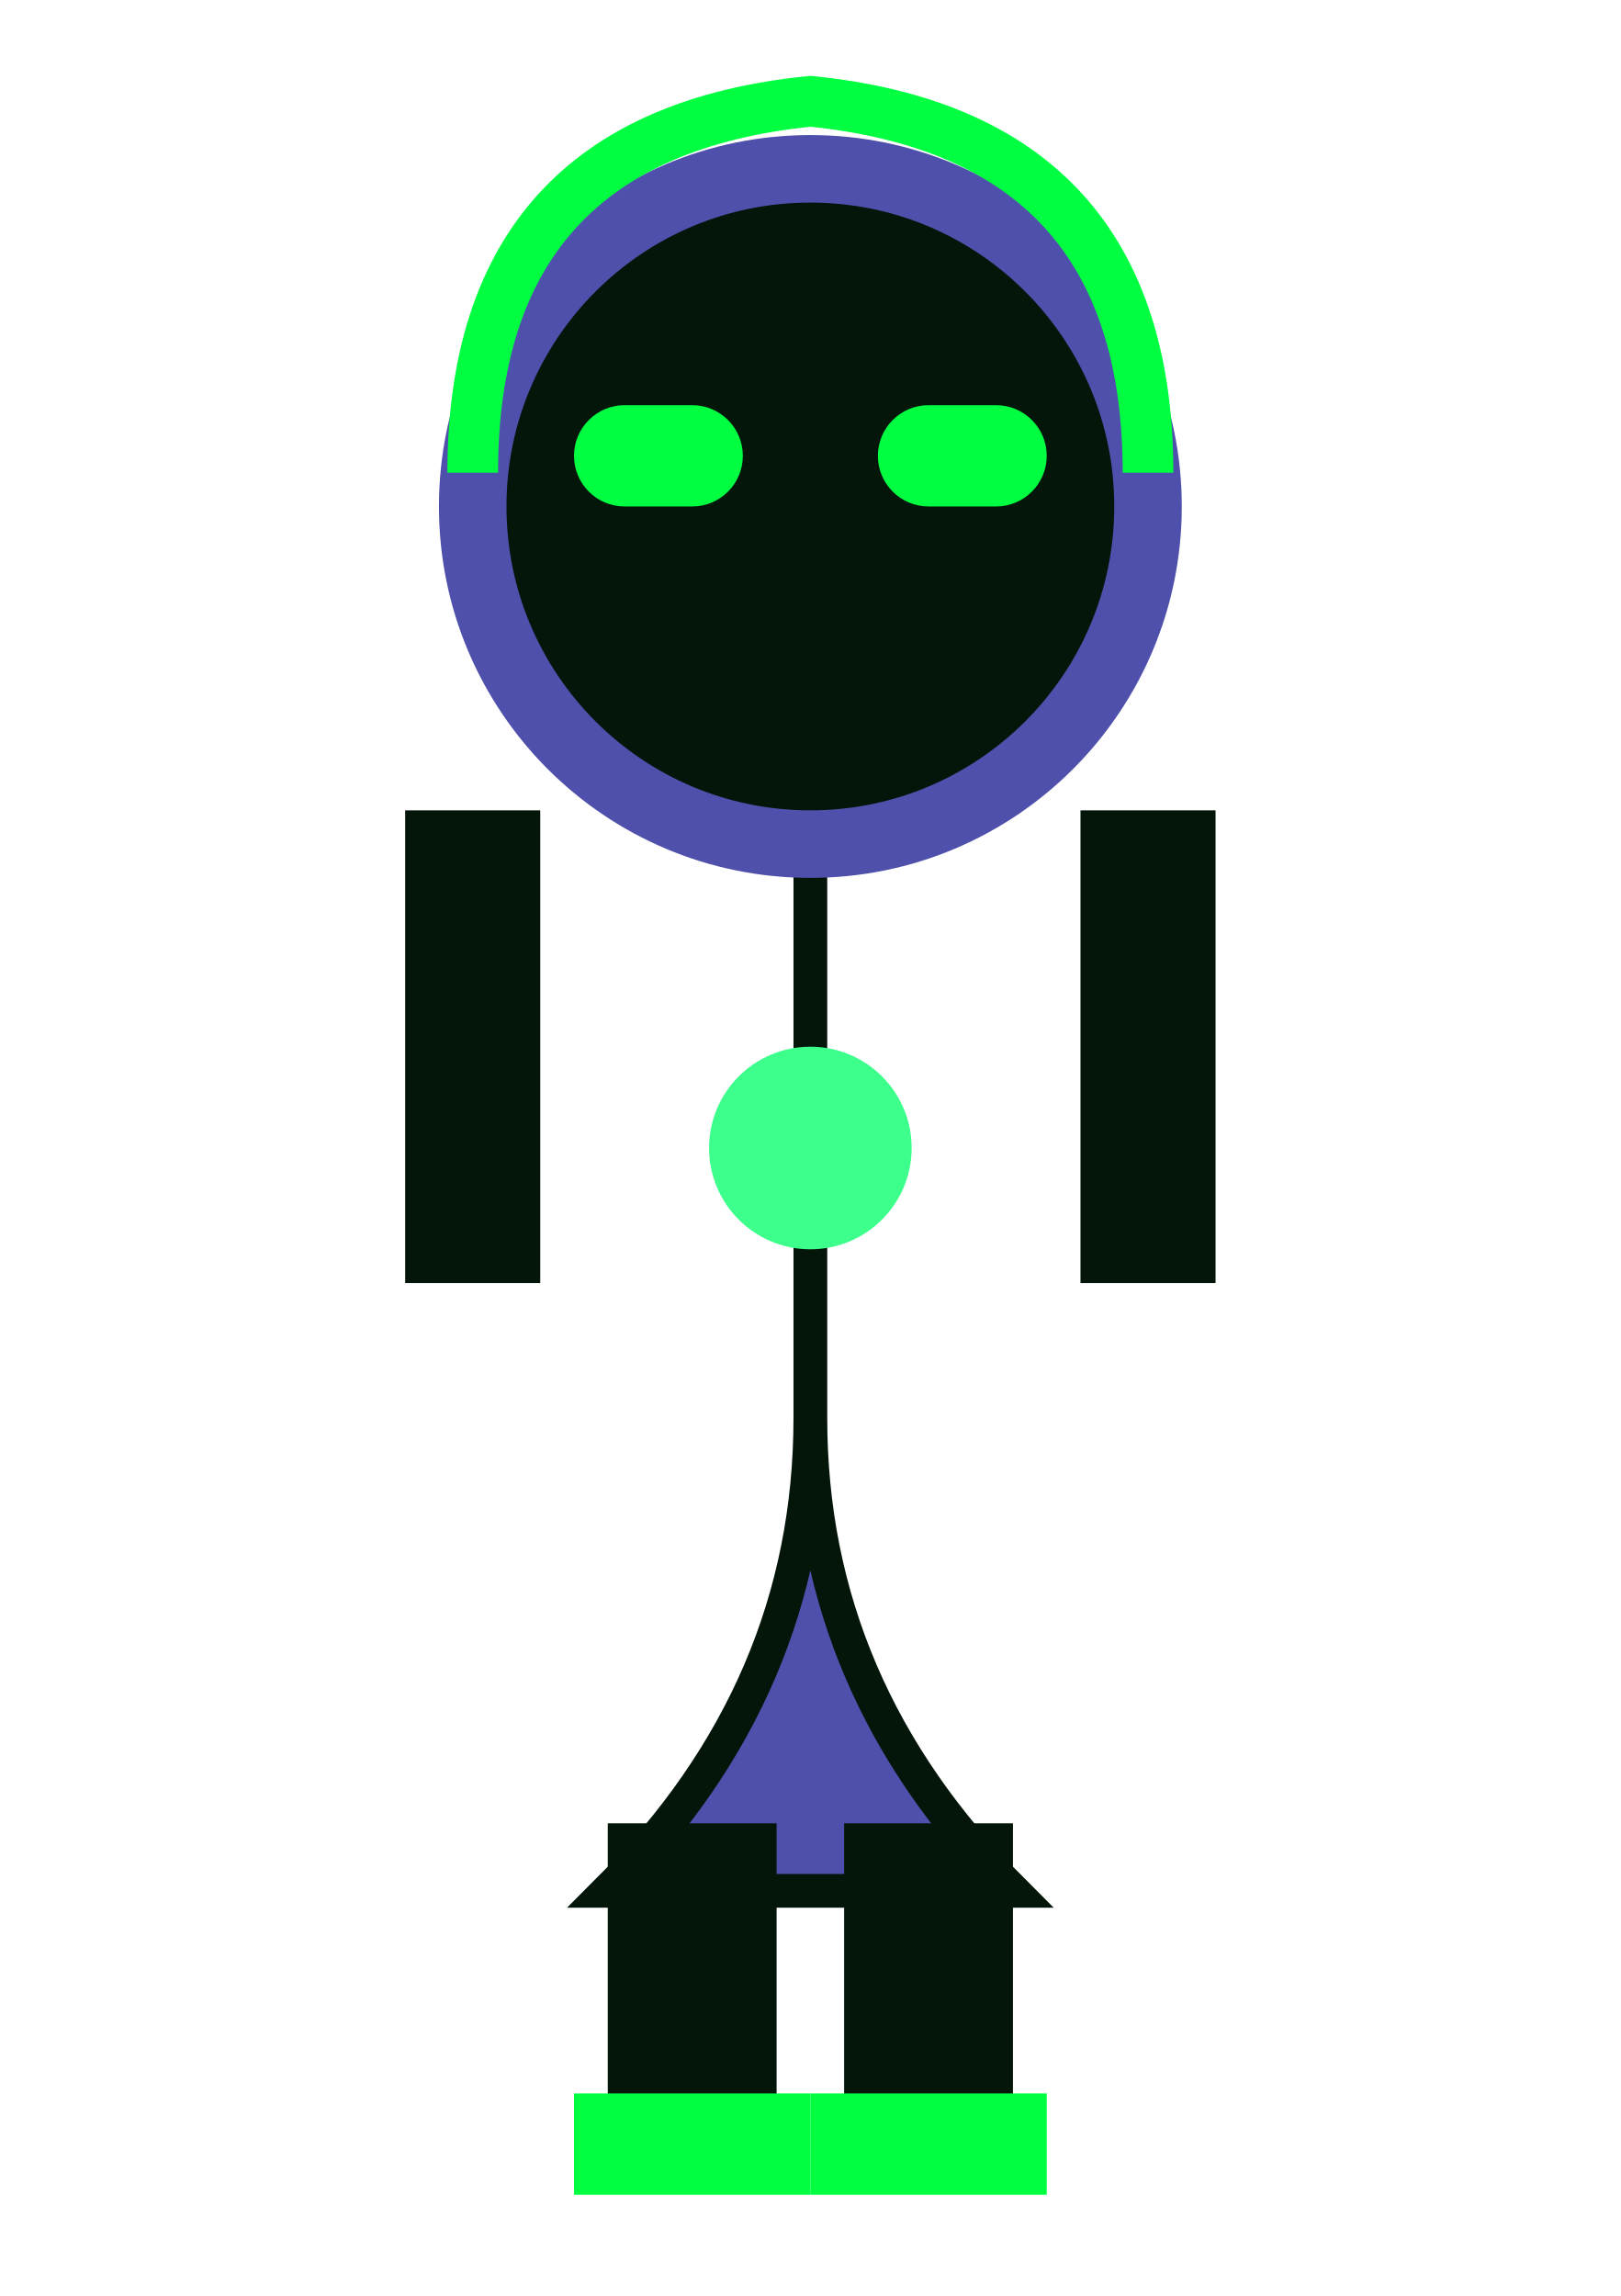
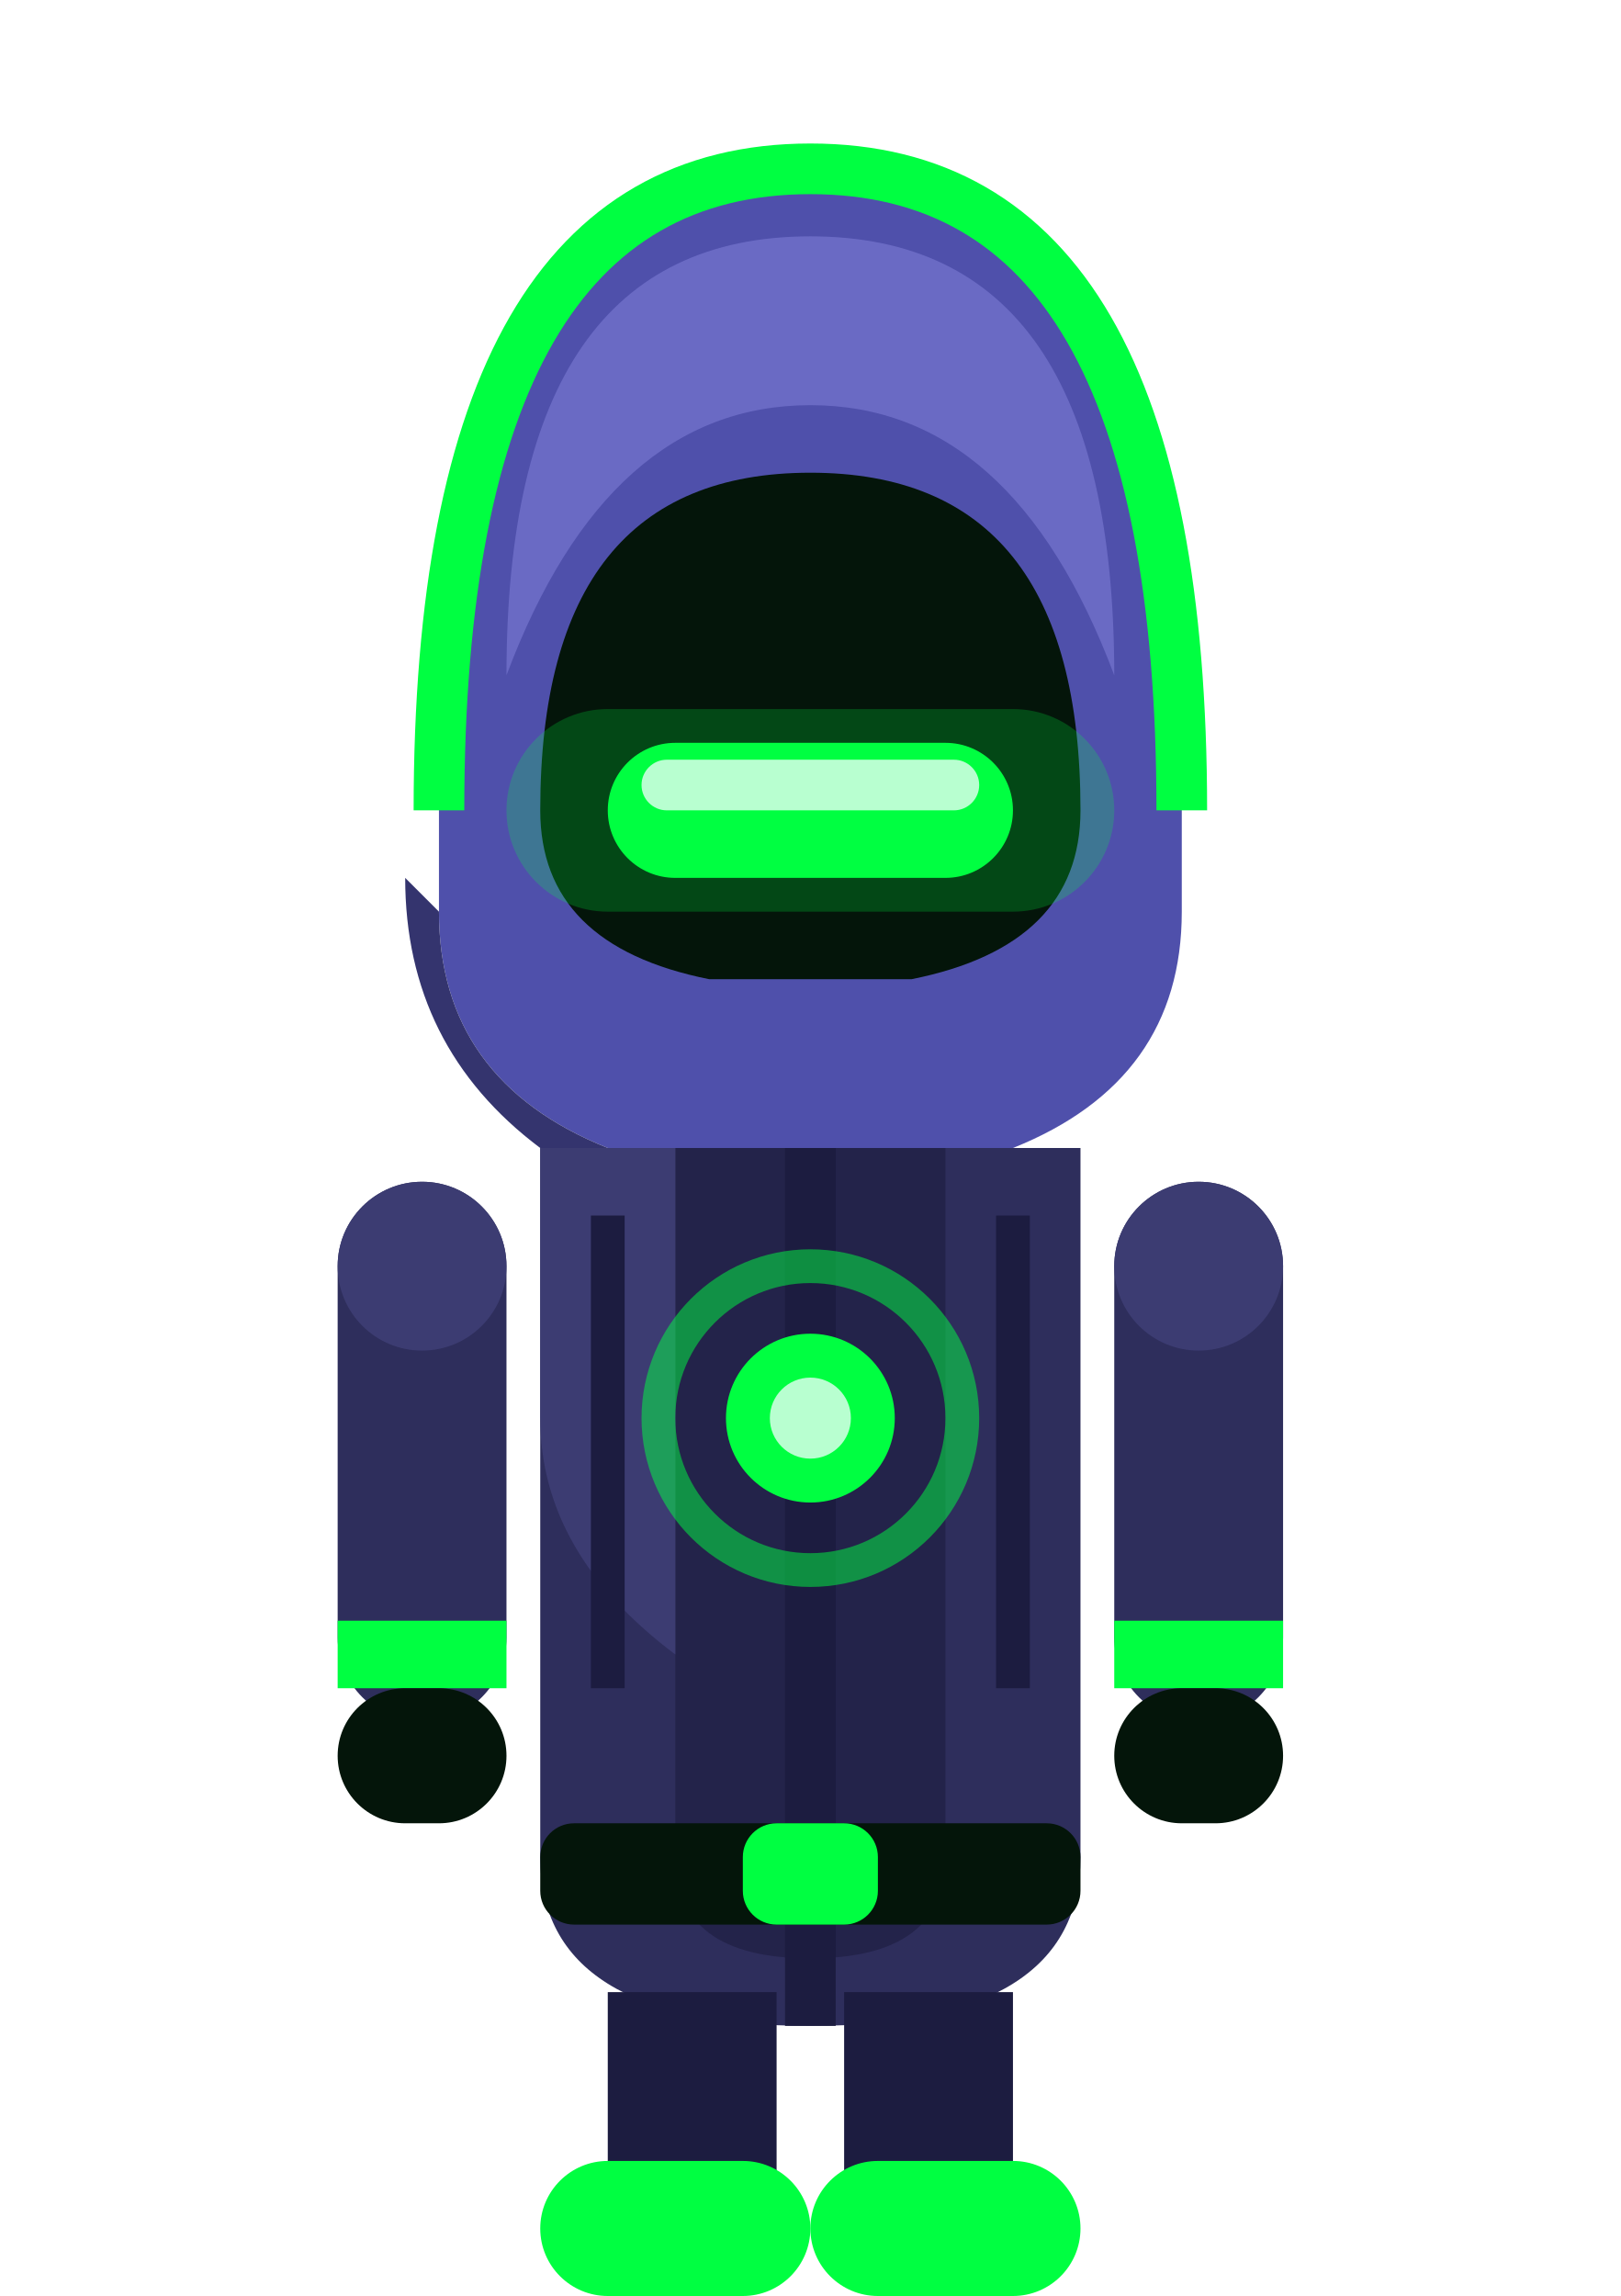
<svg xmlns="http://www.w3.org/2000/svg" width="48" height="68" viewBox="0 0 48 68">
-   <path d="M24 22 L24 42 Q24 50 18 56 L30 56 Q24 50 24 42 Z" fill="#4f50ab" stroke="#04150a" stroke-width="1" />
-   <circle cx="24" cy="15" r="10" fill="#04150a" />
-   <circle cx="24" cy="15" r="10" fill="none" stroke="#4f50ab" stroke-width="2" />
-   <rect x="17" y="12" width="5" height="3" rx="1.5" fill="#00ff41" />
-   <rect x="26" y="12" width="5" height="3" rx="1.5" fill="#00ff41" />
-   <path d="M14 14 Q14 4 24 3 Q34 4 34 14" fill="none" stroke="#00ff41" stroke-width="1.5" />
-   <rect x="18" y="54" width="5" height="10" fill="#04150a" />
-   <rect x="25" y="54" width="5" height="10" fill="#04150a" />
-   <rect x="17" y="62" width="7" height="3" fill="#00ff41" />
-   <rect x="24" y="62" width="7" height="3" fill="#00ff41" />
-   <rect x="12" y="24" width="4" height="14" fill="#04150a" />
-   <rect x="32" y="24" width="4" height="14" fill="#04150a" />
-   <circle cx="24" cy="34" r="3" fill="#3dff8c" />
+   <path d="M13 24 Q13 5 24 5 Q35 5 35 24 L35 27 Q35 32 30 34 L18 34 Q13 32 13 27 Z" fill="#4f50ab" />
+   <path d="M15 20 Q15 7 24 7 Q33 7 33 20 Q30 12 24 12 Q18 12 15 20 Z" fill="#6a6ac4" />
+   <path d="M13 27 Q13 32 18 34 L16 34 Q12 31 12 26 Z" fill="#34346e" />
+   <path d="M13 24 Q13 5 24 5 Q35 5 35 24" fill="none" stroke="#00ff41" stroke-width="1.5" />
+   <path d="M16 24 Q16 14 24 14 Q32 14 32 24 Q32 28 27 29 L21 29 Q16 28 16 24 Z" fill="#04150a" />
+   <rect x="15" y="21" width="18" height="6" rx="3" fill="#00ff41" opacity="0.22" />
+   <rect x="18" y="22" width="12" height="4" rx="2" fill="#00ff41" />
+   <rect x="19" y="22.5" width="10" height="1.5" rx="0.75" fill="#b8ffd0" />
+   <path d="M16 34 L16 55 Q16 60 24 60 Q32 60 32 55 L32 34 Z" fill="#2e2e5c" />
+   <path d="M20 34 L20 55 Q20 58 24 58 Q28 58 28 55 L28 34 Z" fill="#23234a" />
+   <path d="M16 34 L16 42 Q16 46 20 49 L20 34 Z" fill="#3c3c72" />
+   <path d="M24 34 L24 60" stroke="#1c1c40" stroke-width="1.5" />
+   <path d="M18 36 L18 50 M30 36 L30 50" stroke="#1c1c40" stroke-width="1" />
+   <circle cx="24" cy="42" r="4.5" fill="none" stroke="#00ff41" stroke-width="1" opacity="0.5" />
+   <circle cx="24" cy="42" r="2.5" fill="#00ff41" />
+   <circle cx="24" cy="42" r="1.2" fill="#b8ffd0" />
+   <rect x="10" y="35" width="5" height="16" rx="2.5" fill="#2e2e5c" />
+   <rect x="33" y="35" width="5" height="16" rx="2.5" fill="#2e2e5c" />
+   <rect x="10" y="35" width="5" height="5" rx="2.5" fill="#3c3c72" />
+   <rect x="33" y="35" width="5" height="5" rx="2.5" fill="#3c3c72" />
+   <rect x="10" y="48" width="5" height="2" fill="#00ff41" />
+   <rect x="33" y="48" width="5" height="2" fill="#00ff41" />
+   <rect x="10" y="50" width="5" height="4" rx="2" fill="#04150a" />
+   <rect x="33" y="50" width="5" height="4" rx="2" fill="#04150a" />
+   <rect x="16" y="54" width="16" height="3" rx="1" fill="#04150a" />
+   <rect x="22" y="54" width="4" height="3" rx="1" fill="#00ff41" />
+   <rect x="18" y="59" width="5" height="6" fill="#1c1c40" />
+   <rect x="25" y="59" width="5" height="6" fill="#1c1c40" />
+   <rect x="16" y="64" width="8" height="4" rx="2" fill="#00ff41" />
+   <rect x="24" y="64" width="8" height="4" rx="2" fill="#00ff41" />
</svg>
